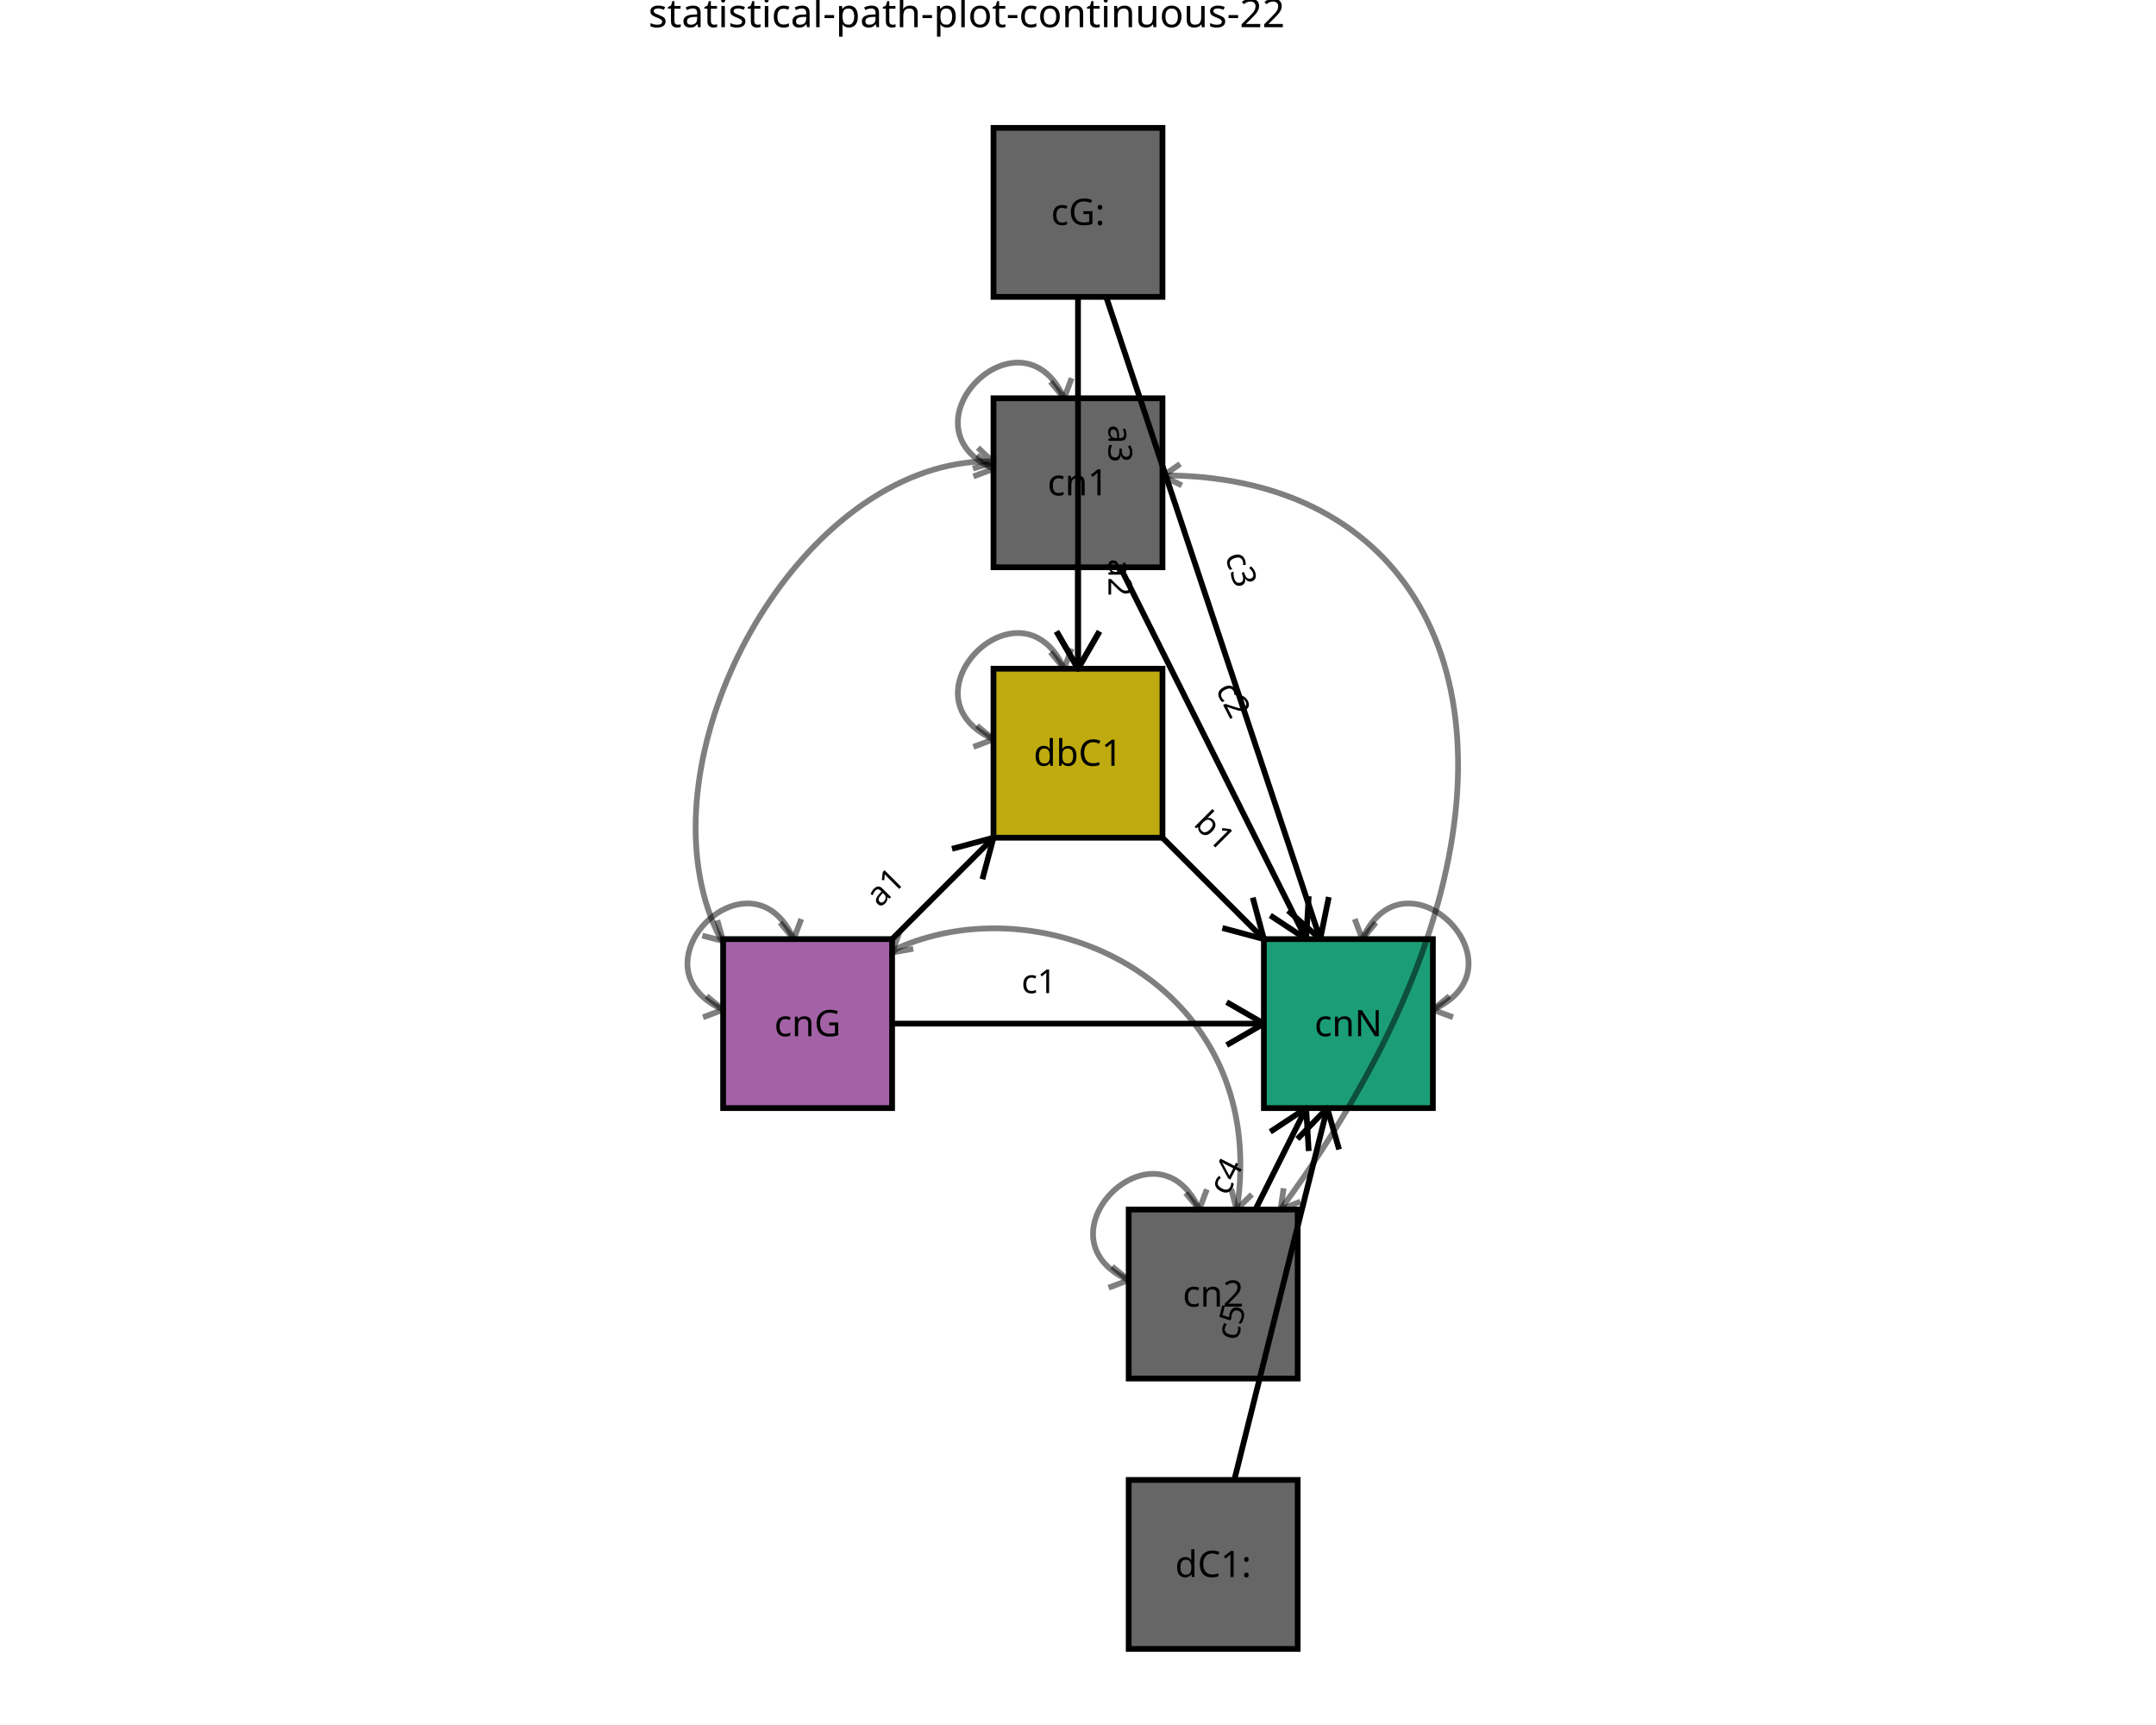
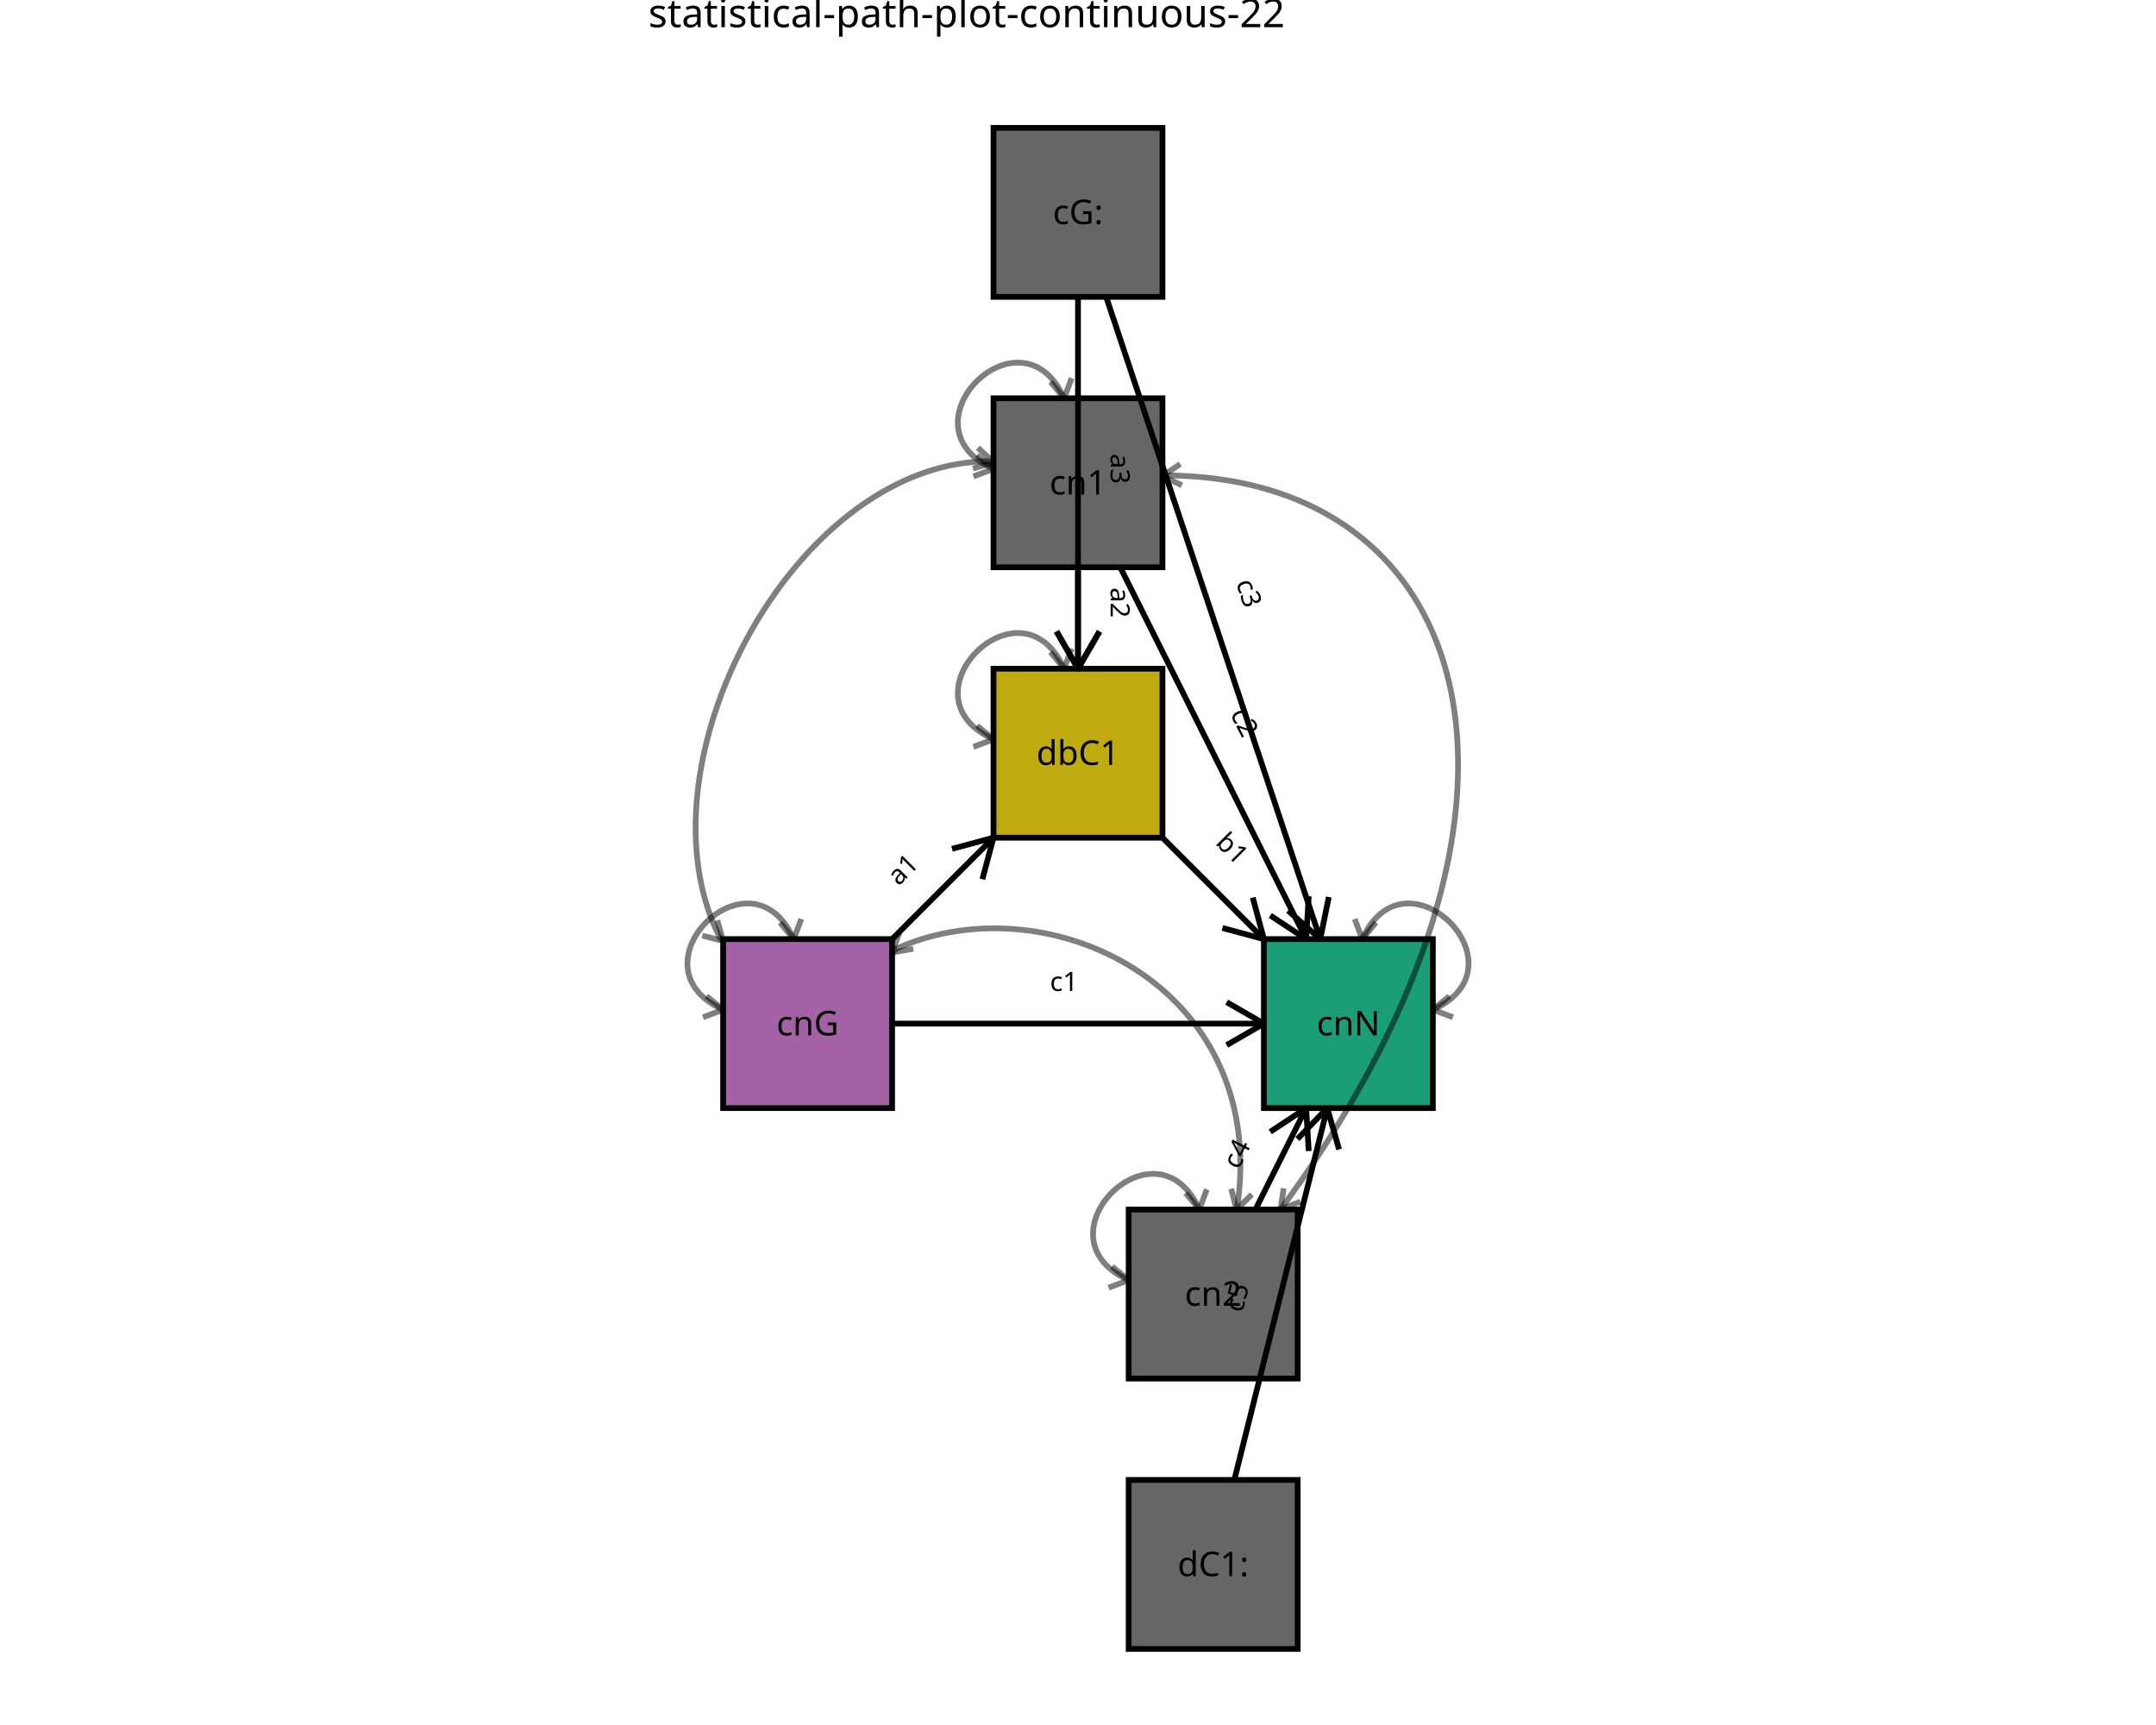
<svg xmlns="http://www.w3.org/2000/svg" class="svglite" data-engine-version="2.0" width="720.00pt" height="576.00pt" viewBox="0 0 720.00 576.00">
  <defs>
    <style type="text/css">
    .svglite line, .svglite polyline, .svglite polygon, .svglite path, .svglite rect, .svglite circle {
      fill: none;
      stroke: #000000;
      stroke-linecap: round;
      stroke-linejoin: round;
      stroke-miterlimit: 10.00;
    }
  </style>
  </defs>
  <rect width="100%" height="100%" style="stroke: none; fill: #FFFFFF;" />
  <defs>
    <clipPath id="cpMC4wMHw3MjAuMDB8MC4wMHw1NzYuMDA=">
      <rect x="0.00" y="0.00" width="720.00" height="576.00" />
    </clipPath>
  </defs>
  <g clip-path="url(#cpMC4wMHw3MjAuMDB8MC4wMHw1NzYuMDA=)">
</g>
  <defs>
    <clipPath id="cpMjE2LjUzfDUwMy40N3wwLjAwfDU3Ni4wMA==">
      <rect x="216.53" y="0.00" width="286.94" height="576.00" />
    </clipPath>
  </defs>
  <g clip-path="url(#cpMjE2LjUzfDUwMy40N3wwLjAwfDU3Ni4wMA==)">
    <rect x="216.53" y="0.00" width="286.94" height="576.00" style="stroke-width: 10.67; stroke: none;" />
  </g>
  <g clip-path="url(#cpMC4wMHw3MjAuMDB8MC4wMHw1NzYuMDA=)">
</g>
  <defs>
    <clipPath id="cpMjE2LjUzfDUwMy40N3wxNy4zMHw1NzYuMDA=">
      <rect x="216.53" y="17.30" width="286.94" height="558.70" />
    </clipPath>
  </defs>
  <g clip-path="url(#cpMjE2LjUzfDUwMy40N3wxNy4zMHw1NzYuMDA=)">
    <rect x="216.53" y="17.30" width="286.94" height="558.70" style="stroke-width: 10.67; stroke: none;" />
    <rect x="241.49" y="313.58" width="56.43" height="56.43" style="stroke-width: 1.92; stroke-linecap: butt; stroke-linejoin: miter; fill: #A362A5;" />
    <rect x="422.08" y="313.58" width="56.43" height="56.43" style="stroke-width: 1.92; stroke-linecap: butt; stroke-linejoin: miter; fill: #1B9E77;" />
    <rect x="331.78" y="223.29" width="56.43" height="56.43" style="stroke-width: 1.92; stroke-linecap: butt; stroke-linejoin: miter; fill: #BFAB0F;" />
    <rect x="331.78" y="132.99" width="56.43" height="56.43" style="stroke-width: 1.92; stroke-linecap: butt; stroke-linejoin: miter; fill: #666666;" />
    <rect x="331.78" y="42.70" width="56.43" height="56.43" style="stroke-width: 1.92; stroke-linecap: butt; stroke-linejoin: miter; fill: #666666;" />
    <rect x="376.93" y="403.88" width="56.43" height="56.43" style="stroke-width: 1.92; stroke-linecap: butt; stroke-linejoin: miter; fill: #666666;" />
    <rect x="376.93" y="494.17" width="56.43" height="56.43" style="stroke-width: 1.92; stroke-linecap: butt; stroke-linejoin: miter; fill: #666666;" />
    <polyline points="297.92,341.80 298.89,341.80 300.72,341.80 302.54,341.80 304.36,341.80 306.19,341.80 308.01,341.80 309.84,341.80 311.66,341.80 313.48,341.80 315.31,341.80 317.13,341.80 318.96,341.80 320.78,341.80 322.61,341.80 324.43,341.80 326.25,341.80 328.08,341.80 329.90,341.80 331.73,341.80 333.55,341.80 335.37,341.80 337.20,341.80 339.02,341.80 340.85,341.80 342.67,341.80 344.49,341.80 346.32,341.80 348.14,341.80 349.97,341.80 351.79,341.80 353.62,341.80 355.44,341.80 357.26,341.80 359.09,341.80 360.91,341.80 362.74,341.80 364.56,341.80 366.38,341.80 368.21,341.80 370.03,341.80 371.86,341.80 373.68,341.80 375.51,341.80 377.33,341.80 379.15,341.80 380.98,341.80 382.80,341.80 384.63,341.80 386.45,341.80 388.27,341.80 390.10,341.80 391.92,341.80 393.75,341.80 395.57,341.80 397.39,341.80 399.22,341.80 401.04,341.80 402.87,341.80 404.69,341.80 406.52,341.80 408.34,341.80 410.16,341.80 411.99,341.80 413.81,341.80 415.64,341.80 417.46,341.80 419.28,341.80 421.11,341.80 422.08,341.80 " style="stroke-width: 1.92; stroke-linecap: butt;" />
    <polyline points="409.65,348.97 422.08,341.80 409.65,334.63 " style="stroke-width: 1.92; stroke-linecap: butt;" />
    <polyline points="297.92,313.58 297.98,313.53 298.89,312.61 299.80,311.70 300.72,310.79 301.63,309.88 302.54,308.96 303.45,308.05 304.36,307.14 305.28,306.23 306.19,305.32 307.10,304.40 308.01,303.49 308.92,302.58 309.84,301.67 310.75,300.76 311.66,299.84 312.57,298.93 313.48,298.02 314.40,297.11 315.31,296.20 316.22,295.28 317.13,294.37 318.05,293.46 318.96,292.55 319.87,291.64 320.78,290.72 321.69,289.81 322.61,288.90 323.52,287.99 324.43,287.08 325.34,286.16 326.25,285.25 327.17,284.34 328.08,283.43 328.99,282.52 329.90,281.60 330.81,280.69 331.73,279.78 331.78,279.72 " style="stroke-width: 1.92; stroke-linecap: butt;" />
    <polyline points="328.07,293.58 331.78,279.72 317.93,283.44 " style="stroke-width: 1.92; stroke-linecap: butt;" />
    <polyline points="388.22,279.72 388.27,279.78 389.19,280.69 390.10,281.60 391.01,282.52 391.92,283.43 392.83,284.34 393.75,285.25 394.66,286.16 395.57,287.08 396.48,287.99 397.39,288.90 398.31,289.81 399.22,290.72 400.13,291.64 401.04,292.55 401.95,293.46 402.87,294.37 403.78,295.28 404.69,296.20 405.60,297.11 406.52,298.02 407.43,298.93 408.34,299.84 409.25,300.76 410.16,301.67 411.08,302.58 411.99,303.49 412.90,304.40 413.81,305.32 414.72,306.23 415.64,307.14 416.55,308.05 417.46,308.96 418.37,309.88 419.28,310.79 420.20,311.70 421.11,312.61 422.02,313.53 422.08,313.58 " style="stroke-width: 1.92; stroke-linecap: butt;" />
    <polyline points="408.22,309.87 422.08,313.58 418.36,299.72 " style="stroke-width: 1.92; stroke-linecap: butt;" />
    <polyline points="374.11,189.43 374.59,190.40 375.51,192.22 376.42,194.04 377.33,195.87 378.24,197.69 379.15,199.52 380.07,201.34 380.98,203.17 381.89,204.99 382.80,206.81 383.71,208.64 384.63,210.46 385.54,212.29 386.45,214.11 387.36,215.93 388.27,217.76 389.19,219.58 390.10,221.41 391.01,223.23 391.92,225.06 392.83,226.88 393.75,228.70 394.66,230.53 395.57,232.35 396.48,234.18 397.39,236.00 398.31,237.82 399.22,239.65 400.13,241.47 401.04,243.30 401.95,245.12 402.87,246.94 403.78,248.77 404.69,250.59 405.60,252.42 406.52,254.24 407.43,256.07 408.34,257.89 409.25,259.71 410.16,261.54 411.08,263.36 411.99,265.19 412.90,267.01 413.81,268.83 414.72,270.66 415.64,272.48 416.55,274.31 417.46,276.13 418.37,277.95 419.28,279.78 420.20,281.60 421.11,283.43 422.02,285.25 422.93,287.08 423.84,288.90 424.76,290.72 425.67,292.55 426.58,294.37 427.49,296.20 428.40,298.02 429.32,299.84 430.23,301.67 431.14,303.49 432.05,305.32 432.97,307.14 433.88,308.96 434.79,310.79 435.70,312.61 436.19,313.58 " style="stroke-width: 1.92; stroke-linecap: butt;" />
    <polyline points="424.21,305.68 436.19,313.58 437.05,299.26 " style="stroke-width: 1.92; stroke-linecap: butt;" />
    <polyline points="360.00,189.43 360.00,189.48 360.00,190.40 360.00,191.31 360.00,192.22 360.00,193.13 360.00,194.04 360.00,194.96 360.00,195.87 360.00,196.78 360.00,197.69 360.00,198.61 360.00,199.52 360.00,200.43 360.00,201.34 360.00,202.25 360.00,203.17 360.00,204.08 360.00,204.99 360.00,205.90 360.00,206.81 360.00,207.73 360.00,208.64 360.00,209.55 360.00,210.46 360.00,211.37 360.00,212.29 360.00,213.20 360.00,214.11 360.00,215.02 360.00,215.93 360.00,216.85 360.00,217.76 360.00,218.67 360.00,219.58 360.00,220.49 360.00,221.41 360.00,222.32 360.00,223.23 360.00,223.29 " style="stroke-width: 1.92; stroke-linecap: butt;" />
    <polyline points="352.83,210.86 360.00,223.29 367.17,210.86 " style="stroke-width: 1.92; stroke-linecap: butt;" />
    <polyline points="369.41,99.13 370.03,101.01 370.94,103.75 371.86,106.49 372.77,109.22 373.68,111.96 374.59,114.70 375.51,117.43 376.42,120.17 377.33,122.90 378.24,125.64 379.15,128.38 380.07,131.11 380.98,133.85 381.89,136.58 382.80,139.32 383.71,142.06 384.63,144.79 385.54,147.53 386.45,150.27 387.36,153.00 388.27,155.74 389.19,158.47 390.10,161.21 391.01,163.95 391.92,166.68 392.83,169.42 393.75,172.16 394.66,174.89 395.57,177.63 396.48,180.36 397.39,183.10 398.31,185.84 399.22,188.57 400.13,191.31 401.04,194.04 401.95,196.78 402.87,199.52 403.78,202.25 404.69,204.99 405.60,207.73 406.52,210.46 407.43,213.20 408.34,215.93 409.25,218.67 410.16,221.41 411.08,224.14 411.99,226.88 412.90,229.62 413.81,232.35 414.72,235.09 415.64,237.82 416.55,240.56 417.46,243.30 418.37,246.03 419.28,248.77 420.20,251.50 421.11,254.24 422.02,256.98 422.93,259.71 423.84,262.45 424.76,265.19 425.67,267.92 426.58,270.66 427.49,273.39 428.40,276.13 429.32,278.87 430.23,281.60 431.14,284.34 432.05,287.08 432.97,289.81 433.88,292.55 434.79,295.28 435.70,298.02 436.61,300.76 437.53,303.49 438.44,306.23 439.35,308.96 440.26,311.70 440.89,313.58 " style="stroke-width: 1.92; stroke-linecap: butt;" />
    <polyline points="430.15,304.06 440.89,313.58 443.76,299.53 " style="stroke-width: 1.92; stroke-linecap: butt;" />
    <polyline points="360.00,99.13 360.00,100.10 360.00,101.93 360.00,103.75 360.00,105.57 360.00,107.40 360.00,109.22 360.00,111.05 360.00,112.87 360.00,114.70 360.00,116.52 360.00,118.34 360.00,120.17 360.00,121.99 360.00,123.82 360.00,125.64 360.00,127.46 360.00,129.29 360.00,131.11 360.00,132.94 360.00,134.76 360.00,136.58 360.00,138.41 360.00,140.23 360.00,142.06 360.00,143.88 360.00,145.71 360.00,147.53 360.00,149.35 360.00,151.18 360.00,153.00 360.00,154.83 360.00,156.65 360.00,158.47 360.00,160.30 360.00,162.12 360.00,163.95 360.00,165.77 360.00,167.59 360.00,169.42 360.00,171.24 360.00,173.07 360.00,174.89 360.00,176.72 360.00,178.54 360.00,180.36 360.00,182.19 360.00,184.01 360.00,185.84 360.00,187.66 360.00,189.48 360.00,191.31 360.00,193.13 360.00,194.96 360.00,196.78 360.00,198.61 360.00,200.43 360.00,202.25 360.00,204.08 360.00,205.90 360.00,207.73 360.00,209.55 360.00,211.37 360.00,213.20 360.00,215.02 360.00,216.85 360.00,218.67 360.00,220.49 360.00,222.32 360.00,223.29 " style="stroke-width: 1.92; stroke-linecap: butt;" />
    <polyline points="352.83,210.86 360.00,223.29 367.17,210.86 " style="stroke-width: 1.92; stroke-linecap: butt;" />
    <polyline points="419.26,403.88 419.28,403.82 419.74,402.91 420.20,402.00 420.65,401.08 421.11,400.17 421.56,399.26 422.02,398.35 422.48,397.44 422.93,396.52 423.39,395.61 423.84,394.70 424.30,393.79 424.76,392.87 425.21,391.96 425.67,391.05 426.12,390.14 426.58,389.23 427.04,388.31 427.49,387.40 427.95,386.49 428.40,385.58 428.86,384.67 429.32,383.75 429.77,382.84 430.23,381.93 430.68,381.02 431.14,380.11 431.60,379.19 432.05,378.28 432.51,377.37 432.97,376.46 433.42,375.55 433.88,374.63 434.33,373.72 434.79,372.81 435.25,371.90 435.70,370.99 436.16,370.07 436.19,370.02 " style="stroke-width: 1.92; stroke-linecap: butt;" />
    <polyline points="437.05,384.34 436.19,370.02 424.21,377.92 " style="stroke-width: 1.92; stroke-linecap: butt;" />
    <polyline points="412.20,494.17 412.44,493.20 412.90,491.38 413.36,489.55 413.81,487.73 414.27,485.91 414.72,484.08 415.18,482.26 415.64,480.43 416.09,478.61 416.55,476.78 417.00,474.96 417.46,473.14 417.92,471.31 418.37,469.49 418.83,467.66 419.28,465.84 419.74,464.02 420.20,462.19 420.65,460.37 421.11,458.54 421.56,456.72 422.02,454.90 422.48,453.07 422.93,451.25 423.39,449.42 423.84,447.60 424.30,445.77 424.76,443.95 425.21,442.13 425.67,440.30 426.12,438.48 426.58,436.65 427.04,434.83 427.49,433.01 427.95,431.18 428.40,429.36 428.86,427.53 429.32,425.71 429.77,423.88 430.23,422.06 430.68,420.24 431.14,418.41 431.60,416.59 432.05,414.76 432.51,412.94 432.97,411.12 433.42,409.29 433.88,407.47 434.33,405.64 434.79,403.82 435.25,402.00 435.70,400.17 436.16,398.35 436.61,396.52 437.07,394.70 437.53,392.87 437.98,391.05 438.44,389.23 438.89,387.40 439.35,385.58 439.81,383.75 440.26,381.93 440.72,380.11 441.17,378.28 441.63,376.46 442.09,374.63 442.54,372.81 443.00,370.99 443.24,370.02 " style="stroke-width: 1.92; stroke-linecap: butt;" />
    <polyline points="447.19,383.81 443.24,370.02 433.27,380.33 " style="stroke-width: 1.92; stroke-linecap: butt;" />
-     <text x="346.94" y="331.63" text-anchor="middle" style="font-size: 11.04px; font-family: sans;" textLength="11.66px" lengthAdjust="spacingAndGlyphs">c1</text>
-     <text transform="translate(298.24,298.88) rotate(-45)" text-anchor="middle" style="font-size: 11.04px; font-family: sans;" textLength="12.28px" lengthAdjust="spacingAndGlyphs">a1</text>
-     <text transform="translate(402.92,280.04) rotate(-315)" text-anchor="middle" style="font-size: 11.04px; font-family: sans;" textLength="12.28px" lengthAdjust="spacingAndGlyphs">b1</text>
-     <text transform="translate(408.45,235.38) rotate(-297)" text-anchor="middle" style="font-size: 11.04px; font-family: sans;" textLength="11.66px" lengthAdjust="spacingAndGlyphs">c2</text>
-     <text transform="translate(370.17,192.85) rotate(-270)" text-anchor="middle" style="font-size: 11.04px; font-family: sans;" textLength="12.28px" lengthAdjust="spacingAndGlyphs">a2</text>
-     <text transform="translate(410.83,191.26) rotate(-288)" text-anchor="middle" style="font-size: 11.04px; font-family: sans;" textLength="11.66px" lengthAdjust="spacingAndGlyphs">c3</text>
-     <text transform="translate(370.17,148.16) rotate(-270)" text-anchor="middle" style="font-size: 11.04px; font-family: sans;" textLength="12.28px" lengthAdjust="spacingAndGlyphs">a3</text>
-     <text transform="translate(412.61,394.44) rotate(-63)" text-anchor="middle" style="font-size: 11.04px; font-family: sans;" textLength="11.66px" lengthAdjust="spacingAndGlyphs">c4</text>
-     <text transform="translate(414.70,442.27) rotate(-76)" text-anchor="middle" style="font-size: 11.04px; font-family: sans;" textLength="11.66px" lengthAdjust="spacingAndGlyphs">c5</text>
-     <text x="269.71" y="346.00" text-anchor="middle" style="font-size: 12.19px; font-family: sans;" textLength="22.37px" lengthAdjust="spacingAndGlyphs">cnG</text>
-     <text x="450.29" y="346.00" text-anchor="middle" style="font-size: 12.19px; font-family: sans;" textLength="21.69px" lengthAdjust="spacingAndGlyphs">cnN</text>
-     <text x="360.00" y="255.70" text-anchor="middle" style="font-size: 12.19px; font-family: sans;" textLength="29.16px" lengthAdjust="spacingAndGlyphs">dbC1</text>
-     <text x="360.00" y="165.41" text-anchor="middle" style="font-size: 12.19px; font-family: sans;" textLength="19.67px" lengthAdjust="spacingAndGlyphs">cn1</text>
-     <text x="360.00" y="75.11" text-anchor="middle" style="font-size: 12.19px; font-family: sans;" textLength="18.98px" lengthAdjust="spacingAndGlyphs">cG:</text>
-     <text x="405.15" y="436.29" text-anchor="middle" style="font-size: 12.19px; font-family: sans;" textLength="19.67px" lengthAdjust="spacingAndGlyphs">cn2</text>
-     <text x="405.15" y="526.58" text-anchor="middle" style="font-size: 12.19px; font-family: sans;" textLength="25.76px" lengthAdjust="spacingAndGlyphs">dC1:</text>
+     <text x="355.33" y="330.90" text-anchor="middle" style="font-size: 8.91px; font-family: sans;" textLength="9.41px" lengthAdjust="spacingAndGlyphs">c1</text>
+     <text transform="translate(303.65,292.44) rotate(-45)" text-anchor="middle" style="font-size: 8.91px; font-family: sans;" textLength="9.91px" lengthAdjust="spacingAndGlyphs">a1</text>
+     <text transform="translate(409.36,285.45) rotate(-315)" text-anchor="middle" style="font-size: 8.91px; font-family: sans;" textLength="9.91px" lengthAdjust="spacingAndGlyphs">b1</text>
+     <text transform="translate(412.86,242.54) rotate(-297)" text-anchor="middle" style="font-size: 8.91px; font-family: sans;" textLength="9.41px" lengthAdjust="spacingAndGlyphs">c2</text>
+     <text transform="translate(370.90,201.23) rotate(-270)" text-anchor="middle" style="font-size: 8.91px; font-family: sans;" textLength="9.91px" lengthAdjust="spacingAndGlyphs">a2</text>
+     <text transform="translate(414.18,198.98) rotate(-288)" text-anchor="middle" style="font-size: 8.91px; font-family: sans;" textLength="9.41px" lengthAdjust="spacingAndGlyphs">c3</text>
+     <text transform="translate(370.90,156.54) rotate(-270)" text-anchor="middle" style="font-size: 8.91px; font-family: sans;" textLength="9.91px" lengthAdjust="spacingAndGlyphs">a3</text>
+     <text transform="translate(415.70,386.61) rotate(-63)" text-anchor="middle" style="font-size: 8.91px; font-family: sans;" textLength="9.41px" lengthAdjust="spacingAndGlyphs">c4</text>
+     <text transform="translate(416.02,433.96) rotate(-76)" text-anchor="middle" style="font-size: 8.91px; font-family: sans;" textLength="9.41px" lengthAdjust="spacingAndGlyphs">c5</text>
+     <text x="269.71" y="345.72" text-anchor="middle" style="font-size: 11.38px; font-family: sans;" textLength="20.88px" lengthAdjust="spacingAndGlyphs">cnG</text>
+     <text x="450.29" y="345.72" text-anchor="middle" style="font-size: 11.38px; font-family: sans;" textLength="20.25px" lengthAdjust="spacingAndGlyphs">cnN</text>
+     <text x="360.00" y="255.42" text-anchor="middle" style="font-size: 11.38px; font-family: sans;" textLength="27.21px" lengthAdjust="spacingAndGlyphs">dbC1</text>
+     <text x="360.00" y="165.13" text-anchor="middle" style="font-size: 11.38px; font-family: sans;" textLength="18.36px" lengthAdjust="spacingAndGlyphs">cn1</text>
+     <text x="360.00" y="74.83" text-anchor="middle" style="font-size: 11.38px; font-family: sans;" textLength="17.71px" lengthAdjust="spacingAndGlyphs">cG:</text>
+     <text x="405.15" y="436.01" text-anchor="middle" style="font-size: 11.38px; font-family: sans;" textLength="18.36px" lengthAdjust="spacingAndGlyphs">cn2</text>
+     <text x="405.15" y="526.30" text-anchor="middle" style="font-size: 11.38px; font-family: sans;" textLength="24.04px" lengthAdjust="spacingAndGlyphs">dC1:</text>
    <polyline points="241.49,314.20 240.47,313.21 239.32,310.82 238.25,308.39 237.28,305.91 236.40,303.39 235.60,300.83 234.90,298.23 234.28,295.60 233.75,292.93 233.30,290.23 232.94,287.50 232.66,284.75 232.46,281.96 232.34,279.16 232.30,276.34 232.34,273.49 232.46,270.64 232.65,267.77 232.92,264.88 233.26,261.99 233.67,259.09 234.16,256.19 234.71,253.28 235.34,250.37 236.03,247.47 236.79,244.57 237.61,241.67 238.50,238.79 239.46,235.91 240.47,233.05 241.55,230.20 242.69,227.37 243.89,224.57 245.14,221.78 246.46,219.02 247.82,216.28 249.25,213.57 250.72,210.90 252.25,208.25 253.83,205.65 255.46,203.08 257.14,200.55 258.87,198.06 260.64,195.61 262.46,193.22 264.33,190.87 266.24,188.57 268.19,186.33 270.18,184.14 272.21,182.01 274.28,179.94 276.39,177.93 278.54,175.99 280.72,174.11 282.94,172.30 285.19,170.57 287.47,168.90 289.79,167.32 292.13,165.81 294.50,164.38 296.90,163.03 299.33,161.77 301.79,160.59 304.26,159.50 306.77,158.51 309.29,157.61 311.83,156.80 314.40,156.09 316.98,155.48 319.59,154.98 322.20,154.58 324.84,154.28 327.49,154.10 330.15,154.03 331.78,154.42 " style="stroke-width: 1.92; stroke: #000000; stroke-opacity: 0.50; stroke-linecap: butt;" />
    <polyline points="234.54,312.42 241.49,314.20 239.56,307.29 " style="stroke-width: 1.92; stroke: #000000; stroke-opacity: 0.50; stroke-linecap: butt;" />
    <polyline points="324.90,156.45 331.78,154.42 326.58,149.48 " style="stroke-width: 1.92; stroke: #000000; stroke-opacity: 0.50; stroke-linecap: butt;" />
    <polyline points="297.92,318.06 299.58,316.67 301.66,315.78 303.76,314.96 305.89,314.20 308.04,313.51 310.21,312.88 312.40,312.31 314.60,311.80 316.82,311.36 319.05,310.98 321.30,310.66 323.55,310.40 325.82,310.21 328.09,310.07 330.36,310.00 332.64,309.98 334.92,310.03 337.20,310.13 339.48,310.30 341.75,310.53 344.02,310.81 346.28,311.15 348.54,311.55 350.78,312.01 353.02,312.53 355.24,313.10 357.44,313.74 359.63,314.43 361.80,315.17 363.95,315.97 366.07,316.83 368.18,317.75 370.26,318.72 372.31,319.75 374.33,320.83 376.33,321.96 378.29,323.15 380.22,324.40 382.11,325.70 383.97,327.05 385.78,328.46 387.56,329.92 389.30,331.43 390.99,332.99 392.63,334.61 394.23,336.28 395.79,338.00 397.29,339.77 398.74,341.60 400.13,343.47 401.47,345.40 402.75,347.37 403.98,349.40 405.14,351.47 406.25,353.60 407.28,355.77 408.26,358.00 409.16,360.27 410.00,362.59 410.77,364.96 411.46,367.38 412.09,369.84 412.63,372.35 413.10,374.91 413.49,377.52 413.80,380.17 414.03,382.87 414.17,385.61 414.23,388.40 414.20,391.24 414.09,394.12 413.88,397.04 413.58,400.01 413.19,403.02 412.95,403.88 " style="stroke-width: 1.92; stroke: #000000; stroke-opacity: 0.50; stroke-linecap: butt;" />
    <polyline points="300.37,311.32 297.92,318.06 304.99,316.81 " style="stroke-width: 1.92; stroke: #000000; stroke-opacity: 0.50; stroke-linecap: butt;" />
    <polyline points="411.15,396.93 412.95,403.88 418.06,398.84 " style="stroke-width: 1.92; stroke: #000000; stroke-opacity: 0.50; stroke-linecap: butt;" />
    <polyline points="388.22,158.98 391.02,158.76 394.63,158.87 398.19,159.07 401.68,159.35 405.11,159.73 408.48,160.19 411.79,160.73 415.03,161.36 418.21,162.08 421.33,162.87 424.38,163.75 427.37,164.72 430.29,165.76 433.14,166.88 435.93,168.08 438.65,169.37 441.30,170.72 443.88,172.16 446.39,173.67 448.84,175.25 451.21,176.91 453.51,178.65 455.74,180.45 457.90,182.33 459.99,184.27 462.00,186.29 463.94,188.38 465.80,190.53 467.59,192.76 469.31,195.04 470.95,197.40 472.51,199.82 473.99,202.30 475.40,204.85 476.73,207.46 477.98,210.13 479.15,212.86 480.25,215.65 481.26,218.50 482.19,221.41 483.04,224.38 483.80,227.40 484.49,230.48 485.09,233.61 485.60,236.80 486.04,240.04 486.38,243.33 486.65,246.67 486.82,250.07 486.91,253.51 486.92,257.01 486.83,260.55 486.66,264.14 486.40,267.77 486.05,271.45 485.60,275.18 485.07,278.95 484.45,282.76 483.74,286.62 482.93,290.52 482.03,294.45 481.04,298.43 479.95,302.45 478.77,306.50 477.50,310.59 476.13,314.72 474.66,318.88 473.10,323.08 471.44,327.32 469.68,331.58 467.82,335.88 465.87,340.21 463.81,344.57 461.66,348.96 459.40,353.37 457.05,357.82 454.59,362.29 452.03,366.79 449.37,371.32 446.60,375.87 443.73,380.44 440.76,385.04 437.68,389.66 434.49,394.30 431.20,398.96 427.80,403.64 427.62,403.88 " style="stroke-width: 1.92; stroke: #000000; stroke-opacity: 0.50; stroke-linecap: butt;" />
    <polyline points="394.13,154.92 388.22,158.98 394.69,162.07 " style="stroke-width: 1.92; stroke: #000000; stroke-opacity: 0.50; stroke-linecap: butt;" />
    <polyline points="428.68,396.78 427.62,403.88 434.29,401.25 " style="stroke-width: 1.92; stroke: #000000; stroke-opacity: 0.50; stroke-linecap: butt;" />
    <polyline points="265.06,313.58 265.05,313.56 264.43,312.25 263.77,311.03 263.09,309.89 262.38,308.83 261.64,307.85 260.88,306.95 260.10,306.13 259.30,305.38 258.48,304.71 257.65,304.11 256.79,303.58 255.93,303.12 255.05,302.72 254.17,302.39 253.27,302.13 252.37,301.92 251.46,301.78 250.55,301.70 249.64,301.67 248.73,301.70 247.82,301.78 246.91,301.91 246.01,302.09 245.11,302.32 244.23,302.60 243.35,302.93 242.49,303.29 241.64,303.70 240.80,304.15 239.98,304.64 239.18,305.17 238.40,305.73 237.64,306.32 236.90,306.94 236.19,307.60 235.51,308.28 234.85,309.00 234.23,309.73 233.63,310.49 233.07,311.27 232.55,312.07 232.06,312.89 231.61,313.73 231.20,314.58 230.83,315.45 230.51,316.32 230.23,317.21 230.00,318.10 229.82,319.01 229.68,319.91 229.60,320.82 229.57,321.73 229.60,322.65 229.69,323.56 229.83,324.46 230.03,325.36 230.30,326.26 230.63,327.15 231.02,328.02 231.49,328.89 232.02,329.74 232.62,330.58 233.29,331.39 234.04,332.20 234.86,332.98 235.76,333.74 236.74,334.47 237.79,335.18 238.93,335.87 240.16,336.52 241.47,337.15 241.49,337.15 " style="stroke-width: 1.92; stroke: #000000; stroke-opacity: 0.50; stroke-linecap: butt;" />
    <polyline points="260.51,308.04 265.06,313.58 267.59,306.87 " style="stroke-width: 1.92; stroke: #000000; stroke-opacity: 0.50; stroke-linecap: butt;" />
    <polyline points="234.78,339.68 241.49,337.15 235.94,332.60 " style="stroke-width: 1.92; stroke: #000000; stroke-opacity: 0.50; stroke-linecap: butt;" />
    <polyline points="355.35,132.99 355.35,132.97 354.72,131.66 354.07,130.44 353.38,129.30 352.67,128.24 351.94,127.26 351.18,126.36 350.40,125.54 349.60,124.80 348.78,124.12 347.94,123.52 347.09,122.99 346.22,122.53 345.35,122.14 344.46,121.81 343.56,121.54 342.66,121.34 341.76,121.19 340.85,121.11 339.93,121.08 339.02,121.11 338.11,121.19 337.21,121.32 336.30,121.50 335.41,121.74 334.52,122.01 333.65,122.34 332.78,122.71 331.93,123.11 331.09,123.56 330.27,124.05 329.47,124.58 328.69,125.14 327.93,125.73 327.20,126.36 326.49,127.01 325.80,127.70 325.15,128.41 324.52,129.14 323.93,129.90 323.37,130.68 322.84,131.48 322.35,132.30 321.90,133.14 321.50,133.99 321.13,134.86 320.80,135.73 320.53,136.62 320.29,137.51 320.11,138.42 319.98,139.32 319.90,140.23 319.87,141.15 319.90,142.06 319.98,142.97 320.13,143.87 320.33,144.78 320.60,145.67 320.92,146.56 321.32,147.43 321.78,148.30 322.31,149.15 322.91,149.99 323.59,150.81 324.33,151.61 325.15,152.39 326.05,153.15 327.03,153.88 328.09,154.59 329.23,155.28 330.45,155.93 331.76,156.56 331.78,156.56 " style="stroke-width: 1.92; stroke: #000000; stroke-opacity: 0.50; stroke-linecap: butt;" />
    <polyline points="350.80,127.45 355.35,132.99 357.88,126.28 " style="stroke-width: 1.92; stroke: #000000; stroke-opacity: 0.50; stroke-linecap: butt;" />
    <polyline points="325.07,159.09 331.78,156.56 326.24,152.01 " style="stroke-width: 1.92; stroke: #000000; stroke-opacity: 0.50; stroke-linecap: butt;" />
    <polyline points="400.50,403.88 400.50,403.85 399.87,402.55 399.22,401.32 398.53,400.18 397.82,399.12 397.08,398.15 396.33,397.25 395.54,396.42 394.74,395.68 393.92,395.01 393.09,394.40 392.24,393.87 391.37,393.41 390.49,393.02 389.61,392.69 388.71,392.42 387.81,392.22 386.90,392.08 385.99,391.99 385.08,391.96 384.17,391.99 383.26,392.07 382.35,392.20 381.45,392.39 380.56,392.62 379.67,392.90 378.79,393.22 377.93,393.59 377.08,394.00 376.24,394.45 375.42,394.94 374.62,395.46 373.84,396.02 373.08,396.61 372.34,397.24 371.63,397.89 370.95,398.58 370.29,399.29 369.67,400.03 369.07,400.78 368.51,401.57 367.99,402.37 367.50,403.19 367.05,404.02 366.64,404.87 366.27,405.74 365.95,406.62 365.67,407.50 365.44,408.40 365.26,409.30 365.12,410.21 365.04,411.12 365.02,412.03 365.04,412.94 365.13,413.85 365.27,414.76 365.48,415.66 365.74,416.55 366.07,417.44 366.47,418.32 366.93,419.18 367.46,420.03 368.06,420.87 368.73,421.69 369.48,422.49 370.30,423.27 371.20,424.03 372.18,424.77 373.24,425.48 374.38,426.16 375.60,426.82 376.91,427.44 376.93,427.45 " style="stroke-width: 1.92; stroke: #000000; stroke-opacity: 0.50; stroke-linecap: butt;" />
    <polyline points="395.95,398.33 400.50,403.88 403.03,397.16 " style="stroke-width: 1.92; stroke: #000000; stroke-opacity: 0.50; stroke-linecap: butt;" />
    <polyline points="370.22,429.98 376.93,427.45 371.38,422.90 " style="stroke-width: 1.92; stroke: #000000; stroke-opacity: 0.50; stroke-linecap: butt;" />
    <polyline points="355.35,223.29 355.35,223.27 354.72,221.96 354.07,220.73 353.38,219.59 352.67,218.53 351.94,217.56 351.18,216.66 350.40,215.84 349.60,215.09 348.78,214.42 347.94,213.82 347.09,213.29 346.22,212.82 345.35,212.43 344.46,212.10 343.56,211.83 342.66,211.63 341.76,211.49 340.85,211.40 339.93,211.37 339.02,211.40 338.11,211.48 337.21,211.62 336.30,211.80 335.41,212.03 334.52,212.31 333.65,212.63 332.78,213.00 331.93,213.41 331.09,213.86 330.27,214.35 329.47,214.87 328.69,215.43 327.93,216.03 327.20,216.65 326.49,217.31 325.80,217.99 325.15,218.70 324.52,219.44 323.93,220.20 323.37,220.98 322.84,221.78 322.35,222.60 321.90,223.43 321.50,224.29 321.13,225.15 320.80,226.03 320.53,226.91 320.29,227.81 320.11,228.71 319.98,229.62 319.90,230.53 319.87,231.44 319.90,232.35 319.98,233.26 320.13,234.17 320.33,235.07 320.60,235.96 320.92,236.85 321.32,237.73 321.78,238.59 322.31,239.44 322.91,240.28 323.59,241.10 324.33,241.90 325.15,242.68 326.05,243.44 327.03,244.18 328.09,244.89 329.23,245.57 330.45,246.23 331.76,246.85 331.78,246.86 " style="stroke-width: 1.92; stroke: #000000; stroke-opacity: 0.50; stroke-linecap: butt;" />
    <polyline points="350.80,217.74 355.35,223.29 357.88,216.58 " style="stroke-width: 1.92; stroke: #000000; stroke-opacity: 0.50; stroke-linecap: butt;" />
    <polyline points="325.07,249.39 331.78,246.86 326.24,242.31 " style="stroke-width: 1.92; stroke: #000000; stroke-opacity: 0.50; stroke-linecap: butt;" />
    <polyline points="478.51,337.15 478.53,337.15 479.84,336.52 481.07,335.87 482.21,335.18 483.26,334.47 484.24,333.74 485.14,332.98 485.96,332.20 486.71,331.39 487.38,330.58 487.98,329.74 488.51,328.89 488.98,328.02 489.37,327.15 489.70,326.26 489.97,325.36 490.17,324.46 490.31,323.56 490.40,322.65 490.43,321.73 490.40,320.82 490.32,319.91 490.18,319.01 490.00,318.10 489.77,317.21 489.49,316.32 489.17,315.45 488.80,314.58 488.39,313.73 487.94,312.89 487.45,312.07 486.93,311.27 486.37,310.49 485.77,309.73 485.15,309.00 484.49,308.28 483.81,307.60 483.10,306.94 482.36,306.32 481.60,305.73 480.82,305.17 480.02,304.64 479.20,304.15 478.36,303.70 477.51,303.29 476.65,302.93 475.77,302.60 474.89,302.32 473.99,302.09 473.09,301.91 472.18,301.78 471.27,301.70 470.36,301.67 469.45,301.70 468.54,301.78 467.63,301.92 466.73,302.13 465.83,302.39 464.95,302.72 464.07,303.12 463.21,303.58 462.35,304.11 461.52,304.71 460.70,305.38 459.90,306.13 459.12,306.95 458.36,307.85 457.62,308.83 456.91,309.89 456.23,311.03 455.57,312.25 454.95,313.56 454.94,313.58 " style="stroke-width: 1.92; stroke: #000000; stroke-opacity: 0.50; stroke-linecap: butt;" />
    <polyline points="484.06,332.60 478.51,337.15 485.22,339.68 " style="stroke-width: 1.92; stroke: #000000; stroke-opacity: 0.50; stroke-linecap: butt;" />
    <polyline points="452.41,306.87 454.94,313.58 459.49,308.04 " style="stroke-width: 1.92; stroke: #000000; stroke-opacity: 0.50; stroke-linecap: butt;" />
  </g>
  <g clip-path="url(#cpMC4wMHw3MjAuMDB8MC4wMHw1NzYuMDA=)">
    <text x="216.53" y="9.08" style="font-size: 13.20px; font-family: sans;" textLength="197.39px" lengthAdjust="spacingAndGlyphs">statistical-path-plot-continuous-22</text>
  </g>
</svg>
